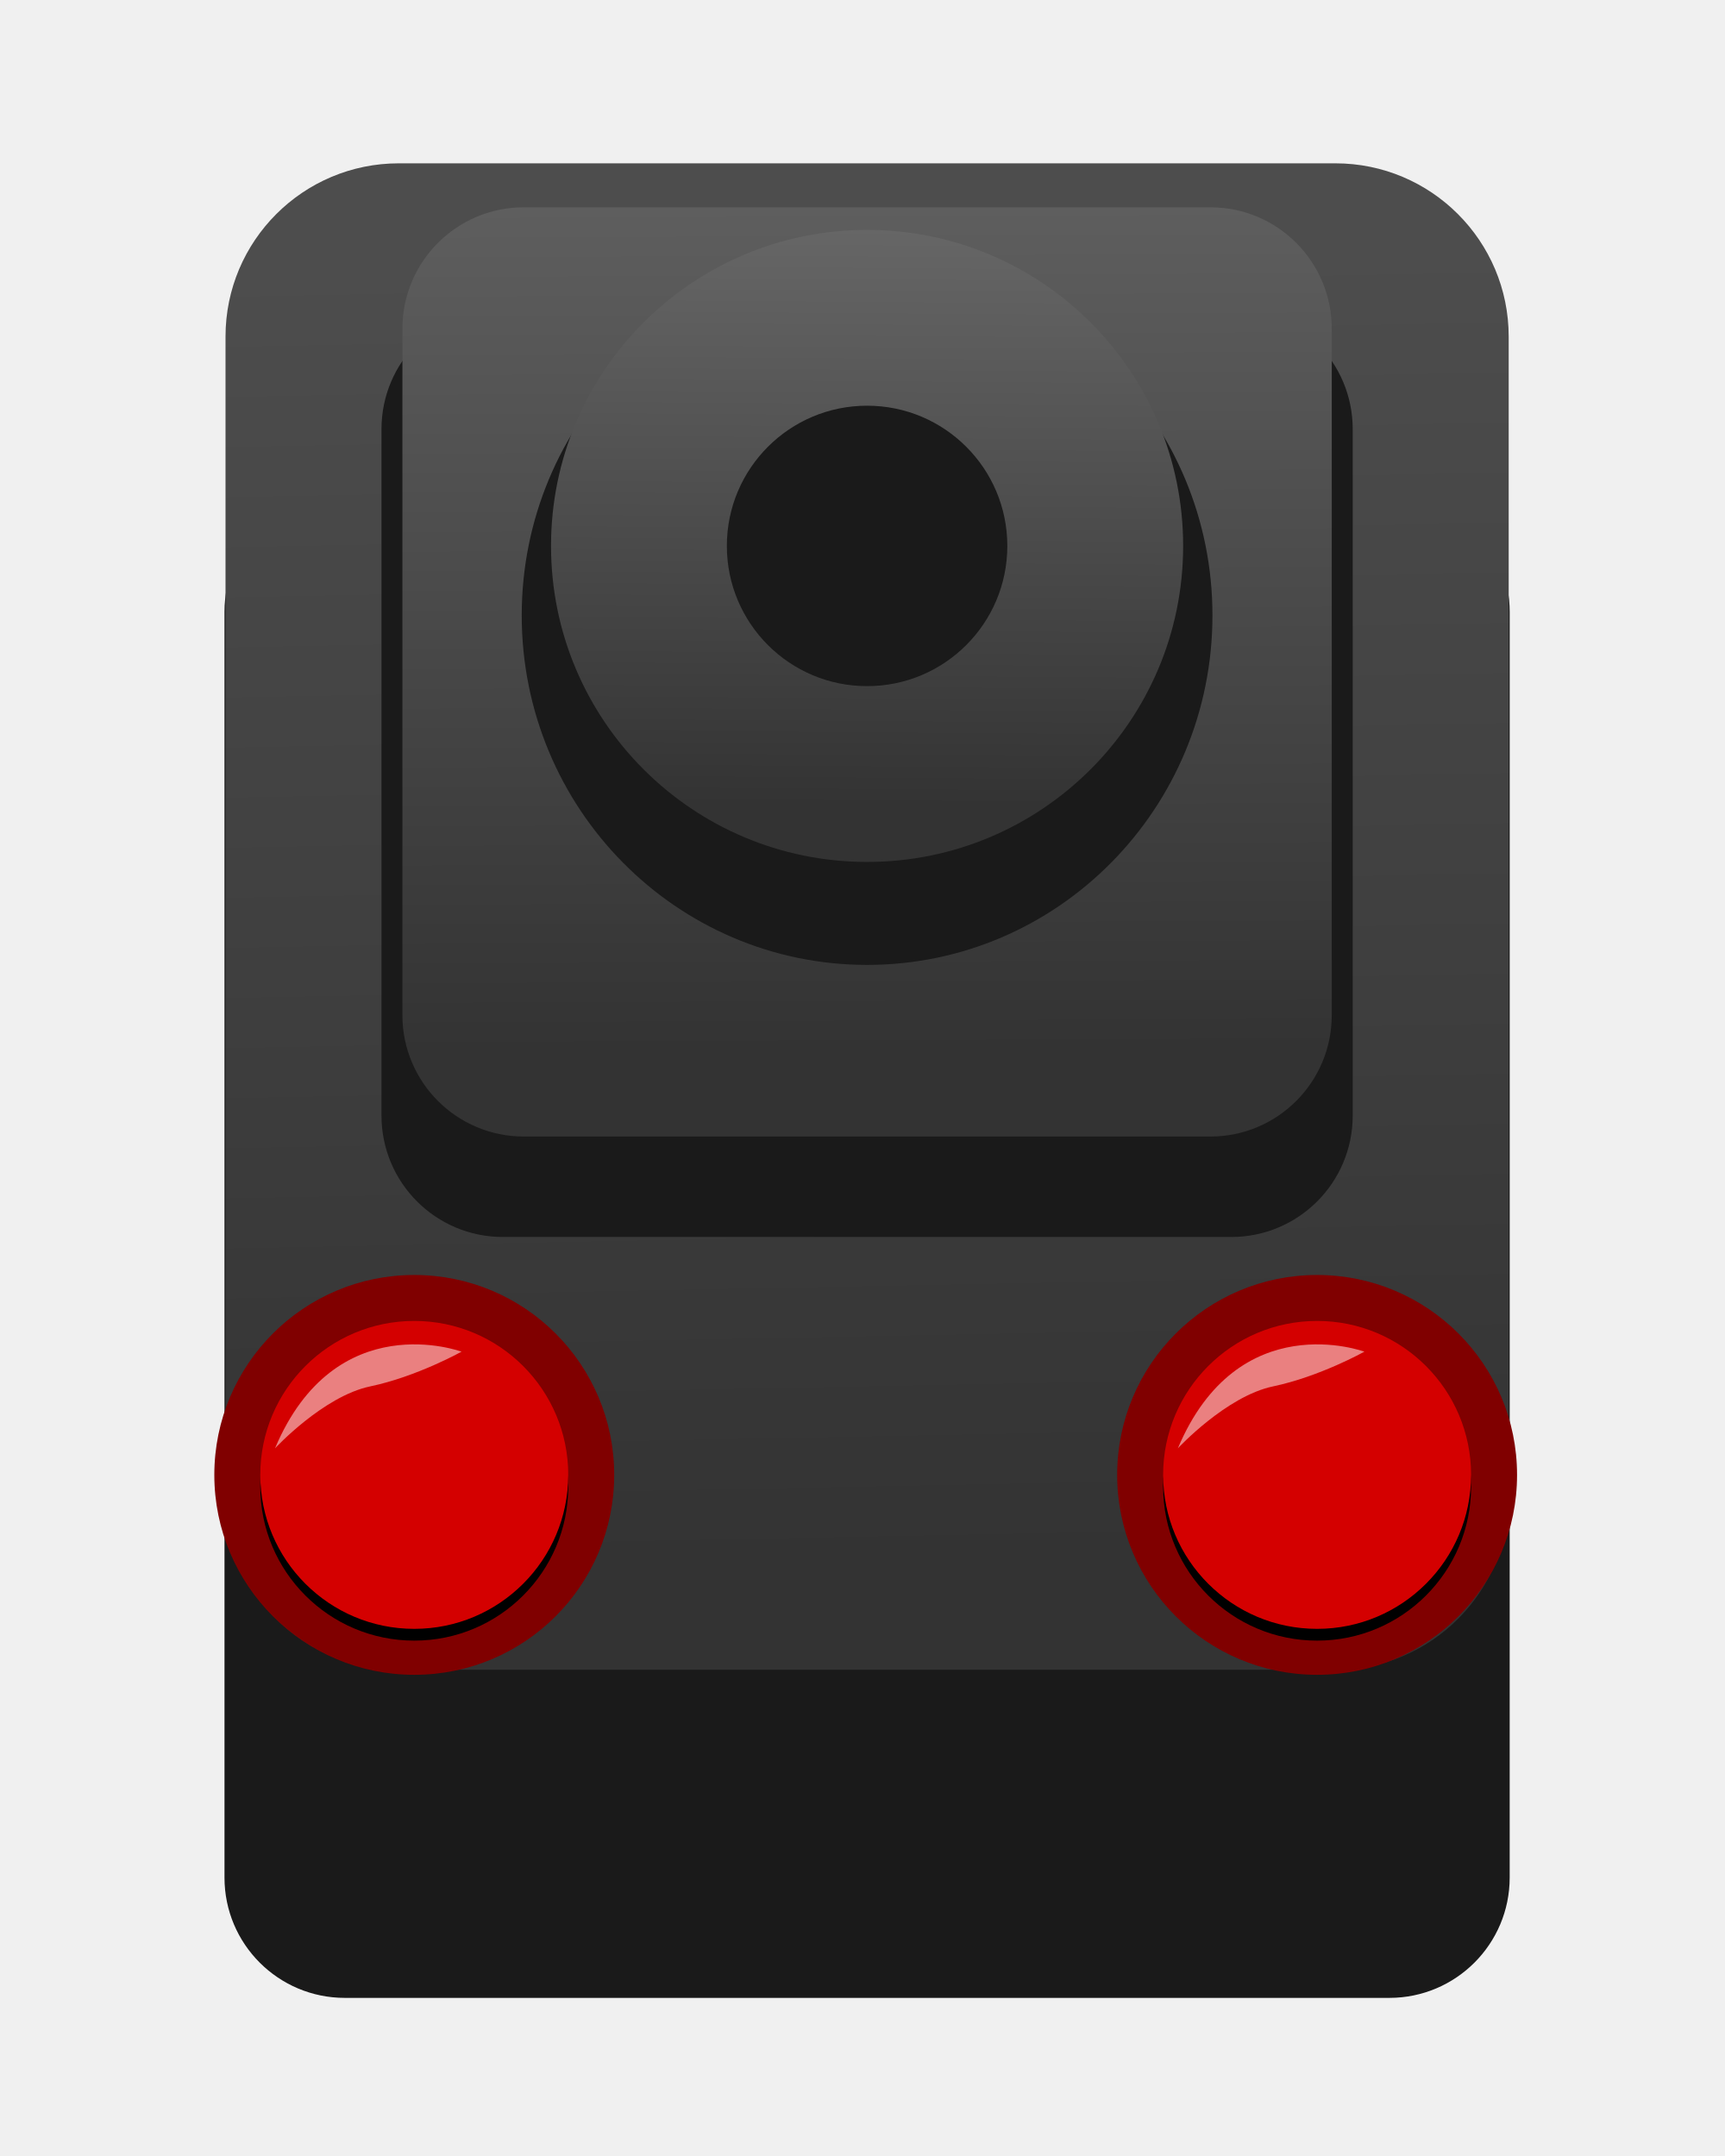
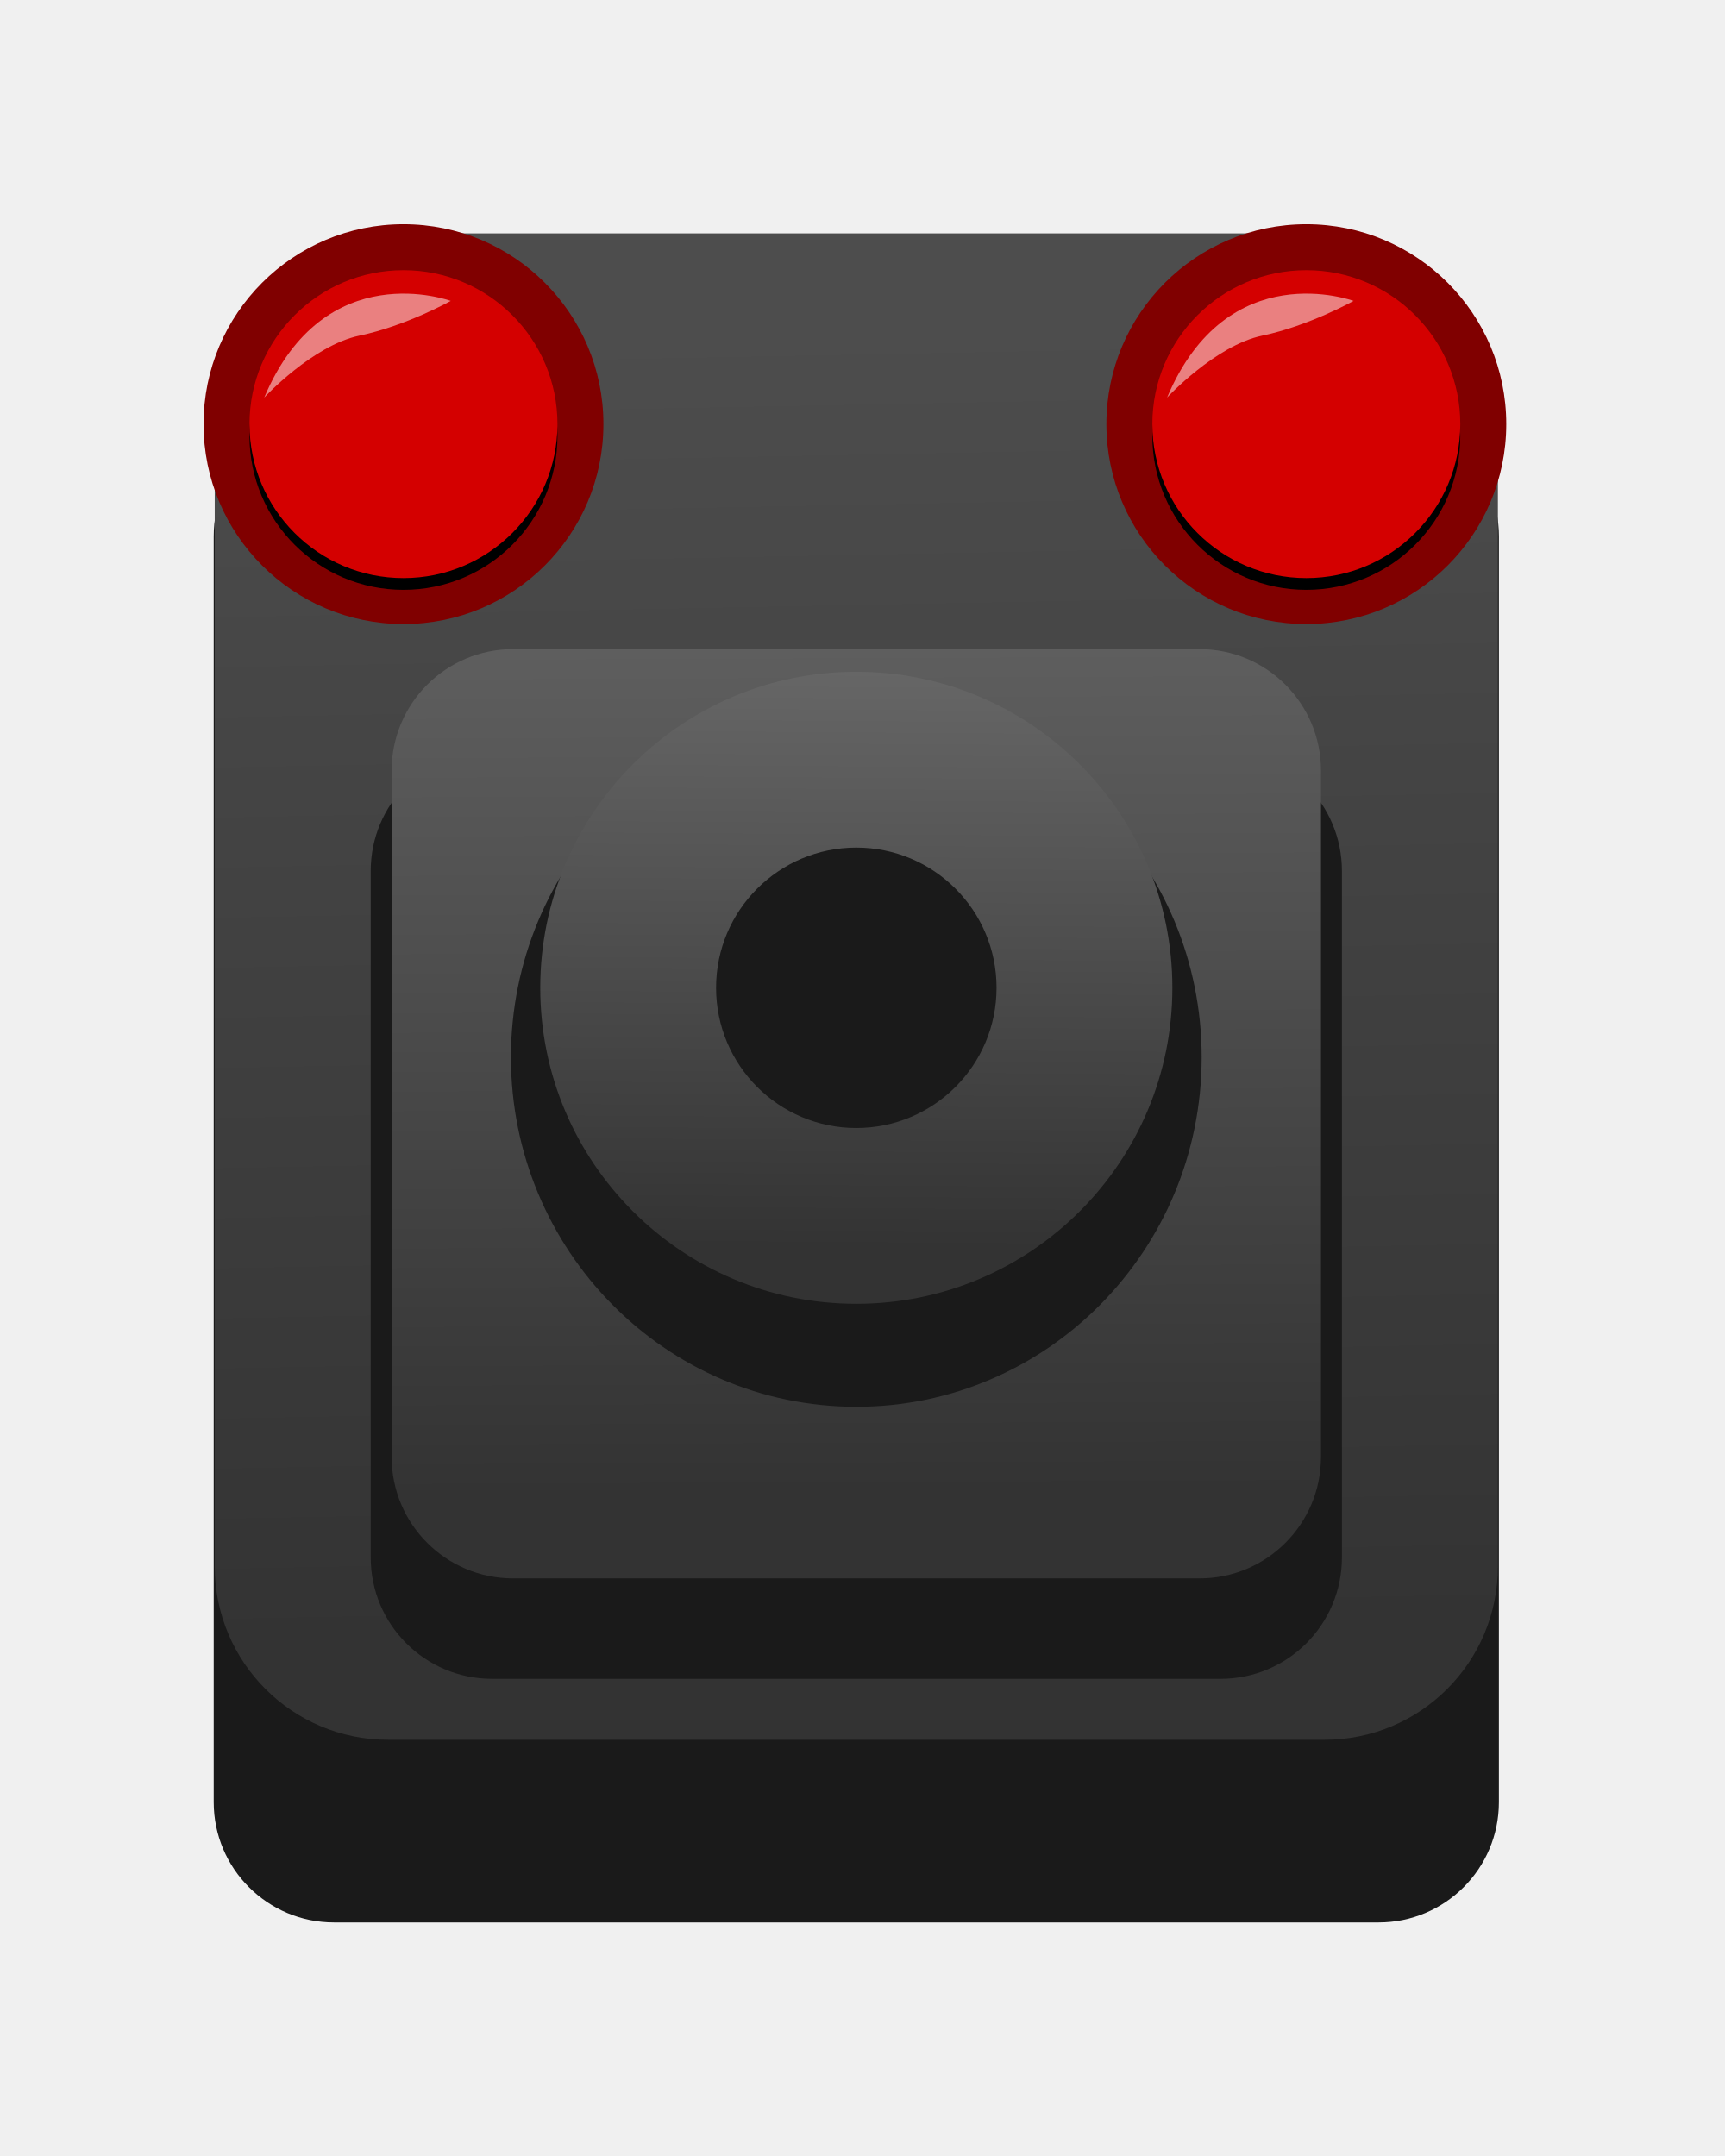
<svg xmlns="http://www.w3.org/2000/svg" xmlns:xlink="http://www.w3.org/1999/xlink" width="400" height="500" viewBox="0 0 105.833 132.292" version="1.1" id="svg8">
  <defs id="defs2">
    <linearGradient id="linearGradient2816">
      <stop style="stop-color:#333333;stop-opacity:1;" offset="0" id="stop2812" />
      <stop style="stop-color:#666666;stop-opacity:1" offset="1" id="stop2814" />
    </linearGradient>
    <linearGradient id="linearGradient2808">
      <stop style="stop-color:#333333;stop-opacity:1;" offset="0" id="stop2804" />
      <stop style="stop-color:#666666;stop-opacity:1" offset="1" id="stop2806" />
    </linearGradient>
    <linearGradient id="linearGradient2798">
      <stop style="stop-color:#333333;stop-opacity:1;" offset="0" id="stop2794" />
      <stop style="stop-color:#4d4d4d;stop-opacity:1" offset="1" id="stop2796" />
    </linearGradient>
-     <linearGradient xlink:href="#linearGradient2798" id="linearGradient2802" x1="-60.287" y1="250.32" x2="-61.421" y2="191.545" gradientUnits="userSpaceOnUse" gradientTransform="matrix(1.359022,0,0,1.359022,142.7484,-79.80355)" />
-     <linearGradient xlink:href="#linearGradient2808" id="linearGradient2810" x1="-51.405" y1="227.263" x2="-51.594" y2="182.095" gradientUnits="userSpaceOnUse" gradientTransform="matrix(1.359022,0,0,1.359022,142.7484,-79.80355)" />
-     <linearGradient xlink:href="#linearGradient2816" id="linearGradient2818" x1="-66.146" y1="216.302" x2="-65.957" y2="190.222" gradientUnits="userSpaceOnUse" gradientTransform="matrix(1.359022,0,0,1.359022,142.7484,-79.80355)" />
+     <linearGradient xlink:href="#linearGradient2798" id="linearGradient2802" x1="-60.287" y1="250.32" x2="-61.421" y2="191.545" gradientUnits="userSpaceOnUse" gradientTransform="matrix(1.359022,0,0,1.359022,142.0871,-75.5052)" />
+     <linearGradient xlink:href="#linearGradient2808" id="linearGradient2810" x1="-51.405" y1="227.263" x2="-51.594" y2="182.095" gradientUnits="userSpaceOnUse" gradientTransform="matrix(1.359022,0,0,1.359022,142.0871,-52.69085)" />
+     <linearGradient xlink:href="#linearGradient2816" id="linearGradient2818" x1="-66.146" y1="216.302" x2="-65.957" y2="190.222" gradientUnits="userSpaceOnUse" gradientTransform="matrix(1.359022,0,0,1.359022,142.0871,-52.69085)" />
  </defs>
  <g id="layer1" transform="translate(0,-164.7083)">
-     <rect style="opacity:1;fill:#1a1a1a;fill-opacity:1;stroke:none;stroke-width:1.517;stroke-linecap:square;stroke-linejoin:bevel;stroke-miterlimit:4;stroke-dasharray:none;stroke-dashoffset:11.566;stroke-opacity:1" id="rect826-2" width="78.85" height="92.432" x="13.773" y="194.866" ry="7.382" />
-     <rect style="opacity:1;fill:url(#linearGradient2802);fill-opacity:1;stroke:none;stroke-width:1.516;stroke-linecap:square;stroke-linejoin:bevel;stroke-miterlimit:4;stroke-dasharray:none;stroke-dashoffset:11.566;stroke-opacity:1" id="rect826" width="78.726" height="92.432" x="13.836" y="174.73" ry="10.633" />
-     <circle style="opacity:1;fill:#800000;fill-opacity:1;stroke:none;stroke-width:0.159;stroke-linecap:round;stroke-linejoin:round;stroke-miterlimit:4;stroke-dasharray:none;stroke-opacity:1" id="path815-3-1" cx="80.808" cy="255.208" r="12.267" />
-     <circle style="opacity:1;fill:#000000;fill-opacity:1;stroke:none;stroke-width:0.122;stroke-linecap:round;stroke-linejoin:round;stroke-miterlimit:4;stroke-dasharray:none;stroke-opacity:1" id="path815-3-2-6-7" cx="80.808" cy="255.93" r="9.447" />
-     <circle style="opacity:1;fill:#d40000;fill-opacity:1;stroke:none;stroke-width:0.122;stroke-linecap:round;stroke-linejoin:round;stroke-miterlimit:4;stroke-dasharray:none;stroke-opacity:1" id="path815-3-2-2" cx="80.808" cy="255.208" r="9.447" class="theme-button" ojd-button="B" />
-     <rect style="opacity:1;fill:#1a1a1a;fill-opacity:1;stroke:none;stroke-width:2.149;stroke-linecap:square;stroke-linejoin:bevel;stroke-miterlimit:4;stroke-dasharray:none;stroke-dashoffset:11.566;stroke-opacity:1" id="rect1942" width="59.587" height="57.018" x="23.405" y="183.592" ry="7.448" />
-     <rect style="opacity:1;fill:url(#linearGradient2810);fill-opacity:1;stroke:none;stroke-width:2.102;stroke-linecap:square;stroke-linejoin:bevel;stroke-miterlimit:4;stroke-dasharray:none;stroke-dashoffset:11.566;stroke-opacity:1" id="rect1942-7" width="57.018" height="57.018" x="24.689" y="177.428" ry="7.448" />
-     <ellipse style="opacity:1;fill:#1a1a1a;fill-opacity:1;stroke:none;stroke-width:1.882;stroke-linecap:square;stroke-linejoin:bevel;stroke-miterlimit:4;stroke-dasharray:none;stroke-dashoffset:11.566;stroke-opacity:1" id="path1961" cx="53.198" cy="202.469" rx="21.189" ry="21.446" />
-     <circle style="opacity:1;fill:url(#linearGradient2818);fill-opacity:1;stroke:none;stroke-width:1.712;stroke-linecap:square;stroke-linejoin:bevel;stroke-miterlimit:4;stroke-dasharray:none;stroke-dashoffset:11.566;stroke-opacity:1" id="path1961-1" cx="53.198" cy="198.206" r="19.391" />
-     <circle style="opacity:1;fill:#1a1a1a;fill-opacity:1;stroke:none;stroke-width:0.759;stroke-linecap:square;stroke-linejoin:bevel;stroke-miterlimit:4;stroke-dasharray:none;stroke-dashoffset:11.566;stroke-opacity:1" id="path1961-1-1" cx="53.198" cy="198.206" r="8.604" />
-     <path style="opacity:0.5;fill:#ffffff;stroke:none;stroke-width:0.259px;stroke-linecap:butt;stroke-linejoin:miter;stroke-opacity:1" d="m 83.708,247.647 c 0,0 -7.737,-2.872 -11.443,5.93 0,0 2.965,-3.197 5.837,-3.799 2.872,-0.602 5.606,-2.131 5.606,-2.131 z" id="path1747" />
-     <circle style="opacity:1;fill:#800000;fill-opacity:1;stroke:none;stroke-width:0.159;stroke-linecap:round;stroke-linejoin:round;stroke-miterlimit:4;stroke-dasharray:none;stroke-opacity:1" id="path815-3-1-7" cx="25.416" cy="255.208" r="12.267" />
-     <circle style="opacity:1;fill:#000000;fill-opacity:1;stroke:none;stroke-width:0.122;stroke-linecap:round;stroke-linejoin:round;stroke-miterlimit:4;stroke-dasharray:none;stroke-opacity:1" id="path815-3-2-6-7-3" cx="25.416" cy="255.93" r="9.447" />
-     <circle style="opacity:1;fill:#d40000;fill-opacity:1;stroke:none;stroke-width:0.122;stroke-linecap:round;stroke-linejoin:round;stroke-miterlimit:4;stroke-dasharray:none;stroke-opacity:1" id="path815-3-2-2-8" cx="25.416" cy="255.208" r="9.447" class="theme-button" ojd-button="B" />
-     <path style="opacity:0.5;fill:#ffffff;stroke:none;stroke-width:0.259px;stroke-linecap:butt;stroke-linejoin:miter;stroke-opacity:1" d="m 28.316,247.647 c 0,0 -7.737,-2.872 -11.443,5.93 0,0 2.965,-3.197 5.837,-3.799 2.872,-0.602 5.606,-2.131 5.606,-2.131 z" id="path1747-2" />
+     <rect style="opacity:1;fill:#1a1a1a;fill-opacity:1;stroke:none;stroke-width:1.517;stroke-linecap:square;stroke-linejoin:bevel;stroke-miterlimit:4;stroke-dasharray:none;stroke-dashoffset:11.566;stroke-opacity:1" id="rect826-2" width="78.85" height="92.432" x="13.112" y="190.237" ry="7.382" />
+     <rect style="opacity:1;fill:url(#linearGradient2802);fill-opacity:1;stroke:none;stroke-width:1.516;stroke-linecap:square;stroke-linejoin:bevel;stroke-miterlimit:4;stroke-dasharray:none;stroke-dashoffset:11.566;stroke-opacity:1" id="rect826" width="78.726" height="92.432" x="13.174" y="179.029" ry="10.633" />
+     <rect style="opacity:1;fill:#1a1a1a;fill-opacity:1;stroke:none;stroke-width:2.149;stroke-linecap:square;stroke-linejoin:bevel;stroke-miterlimit:4;stroke-dasharray:none;stroke-dashoffset:11.566;stroke-opacity:1" id="rect1942" width="59.587" height="57.018" x="22.744" y="210.704" ry="7.448" />
+     <rect style="opacity:1;fill:url(#linearGradient2810);fill-opacity:1;stroke:none;stroke-width:2.102;stroke-linecap:square;stroke-linejoin:bevel;stroke-miterlimit:4;stroke-dasharray:none;stroke-dashoffset:11.566;stroke-opacity:1" id="rect1942-7" width="57.018" height="57.018" x="24.028" y="204.54" ry="7.448" />
+     <ellipse style="opacity:1;fill:#1a1a1a;fill-opacity:1;stroke:none;stroke-width:1.882;stroke-linecap:square;stroke-linejoin:bevel;stroke-miterlimit:4;stroke-dasharray:none;stroke-dashoffset:11.566;stroke-opacity:1" id="path1961" cx="52.537" cy="229.582" rx="21.189" ry="21.446" />
+     <circle style="opacity:1;fill:url(#linearGradient2818);fill-opacity:1;stroke:none;stroke-width:1.712;stroke-linecap:square;stroke-linejoin:bevel;stroke-miterlimit:4;stroke-dasharray:none;stroke-dashoffset:11.566;stroke-opacity:1" id="path1961-1" cx="52.537" cy="225.319" r="19.391" />
+     <circle style="opacity:1;fill:#1a1a1a;fill-opacity:1;stroke:none;stroke-width:0.759;stroke-linecap:square;stroke-linejoin:bevel;stroke-miterlimit:4;stroke-dasharray:none;stroke-dashoffset:11.566;stroke-opacity:1" id="path1961-1-1" cx="52.537" cy="225.319" r="8.604" />
+     <g id="g3781" transform="translate(-0.6612854,4.298355)">
+       <circle r="12.267" cy="186.434" cx="80.808" id="path815-3-1" style="opacity:1;fill:#800000;fill-opacity:1;stroke:none;stroke-width:0.159;stroke-linecap:round;stroke-linejoin:round;stroke-miterlimit:4;stroke-dasharray:none;stroke-opacity:1" />
+       <circle r="9.447" cy="187.156" cx="80.808" id="path815-3-2-6-7" style="opacity:1;fill:#000000;fill-opacity:1;stroke:none;stroke-width:0.122;stroke-linecap:round;stroke-linejoin:round;stroke-miterlimit:4;stroke-dasharray:none;stroke-opacity:1" />
+       <circle ojd-button="2" class="theme-button" r="9.447" cy="186.434" cx="80.808" id="path815-3-2-2" style="opacity:1;fill:#d40000;fill-opacity:1;stroke:none;stroke-width:0.122;stroke-linecap:round;stroke-linejoin:round;stroke-miterlimit:4;stroke-dasharray:none;stroke-opacity:1" />
+       <path id="path1747" d="m 83.708,178.874 c 0,0 -7.737,-2.872 -11.443,5.93 0,0 2.965,-3.197 5.837,-3.799 2.872,-0.602 5.606,-2.131 5.606,-2.131 z" style="opacity:0.5;fill:#ffffff;stroke:none;stroke-width:0.259px;stroke-linecap:butt;stroke-linejoin:miter;stroke-opacity:1" />
+     </g>
+     <g id="g3787" transform="translate(-0.6612854,4.298355)">
+       <circle r="12.267" cy="186.434" cx="25.416" id="path815-3-1-7" style="opacity:1;fill:#800000;fill-opacity:1;stroke:none;stroke-width:0.159;stroke-linecap:round;stroke-linejoin:round;stroke-miterlimit:4;stroke-dasharray:none;stroke-opacity:1" />
+       <circle r="9.447" cy="187.156" cx="25.416" id="path815-3-2-6-7-3" style="opacity:1;fill:#000000;fill-opacity:1;stroke:none;stroke-width:0.122;stroke-linecap:round;stroke-linejoin:round;stroke-miterlimit:4;stroke-dasharray:none;stroke-opacity:1" />
+       <circle ojd-button="1" class="theme-button" r="9.447" cy="186.434" cx="25.416" id="path815-3-2-2-8" style="opacity:1;fill:#d40000;fill-opacity:1;stroke:none;stroke-width:0.122;stroke-linecap:round;stroke-linejoin:round;stroke-miterlimit:4;stroke-dasharray:none;stroke-opacity:1" />
+       <path id="path1747-2" d="m 28.316,178.874 c 0,0 -7.737,-2.872 -11.443,5.93 0,0 2.965,-3.197 5.837,-3.799 2.872,-0.602 5.606,-2.131 5.606,-2.131 z" style="opacity:0.5;fill:#ffffff;stroke:none;stroke-width:0.259px;stroke-linecap:butt;stroke-linejoin:miter;stroke-opacity:1" />
+     </g>
  </g>
</svg>
